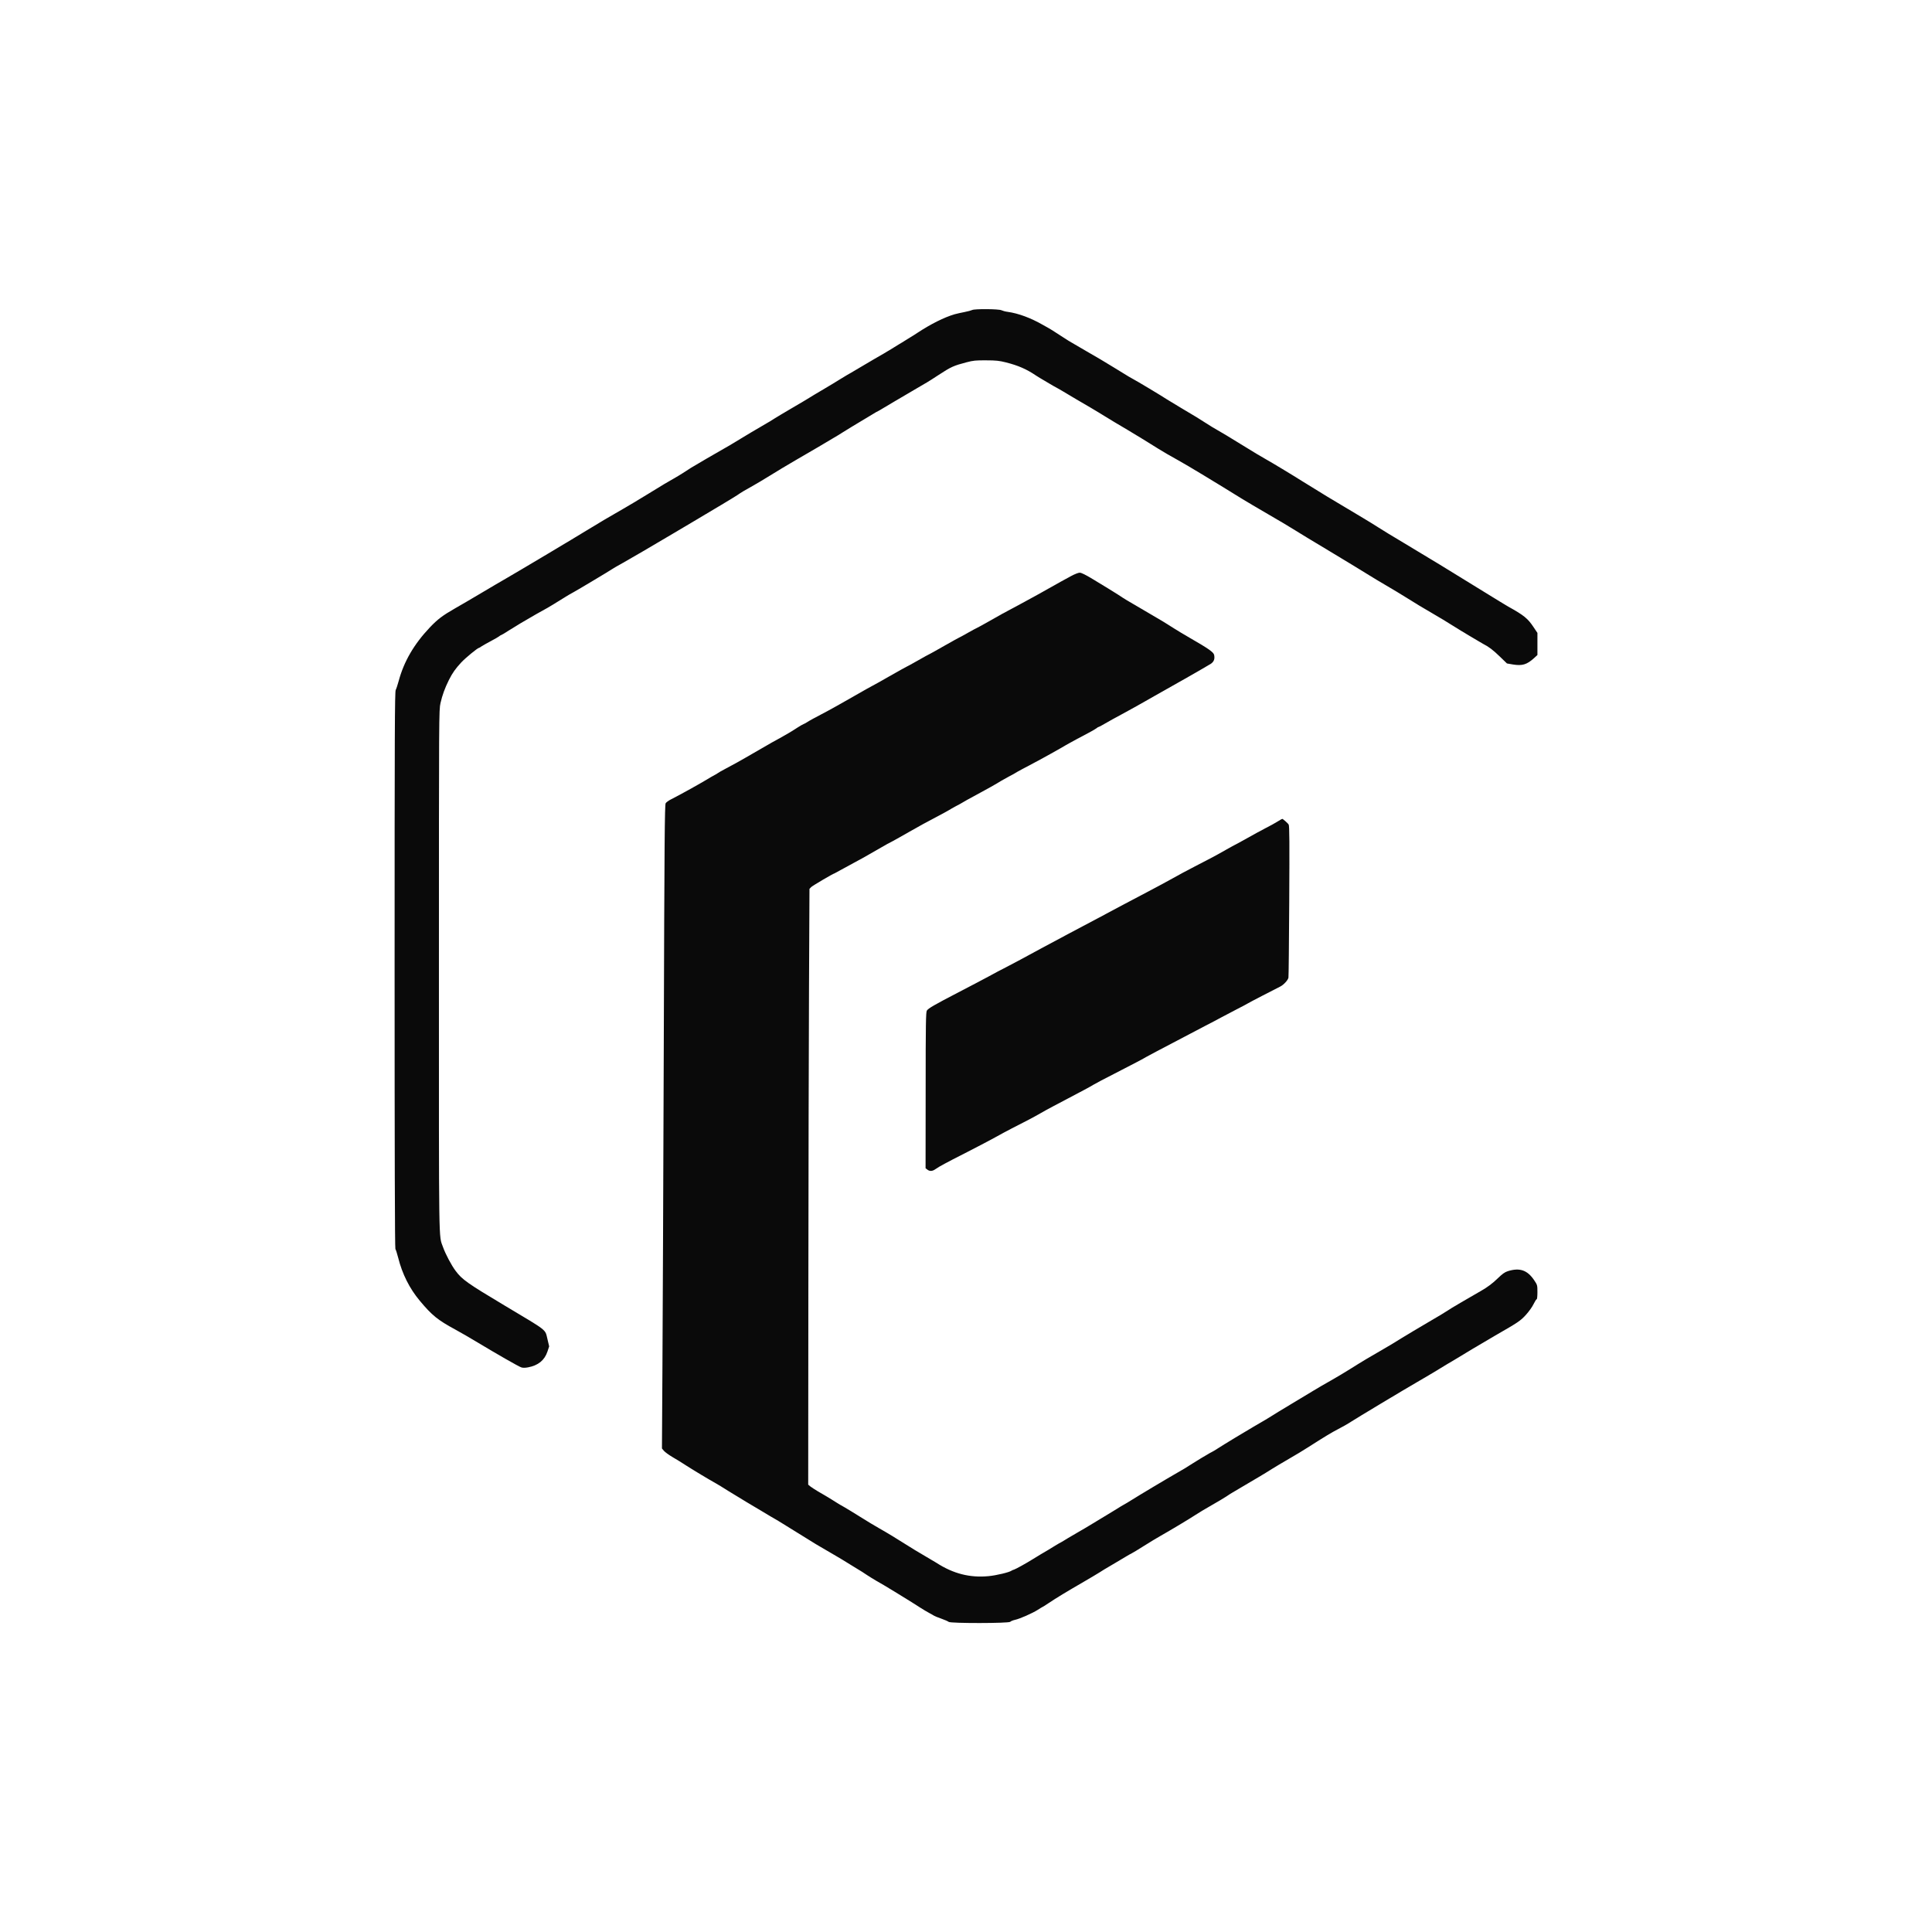
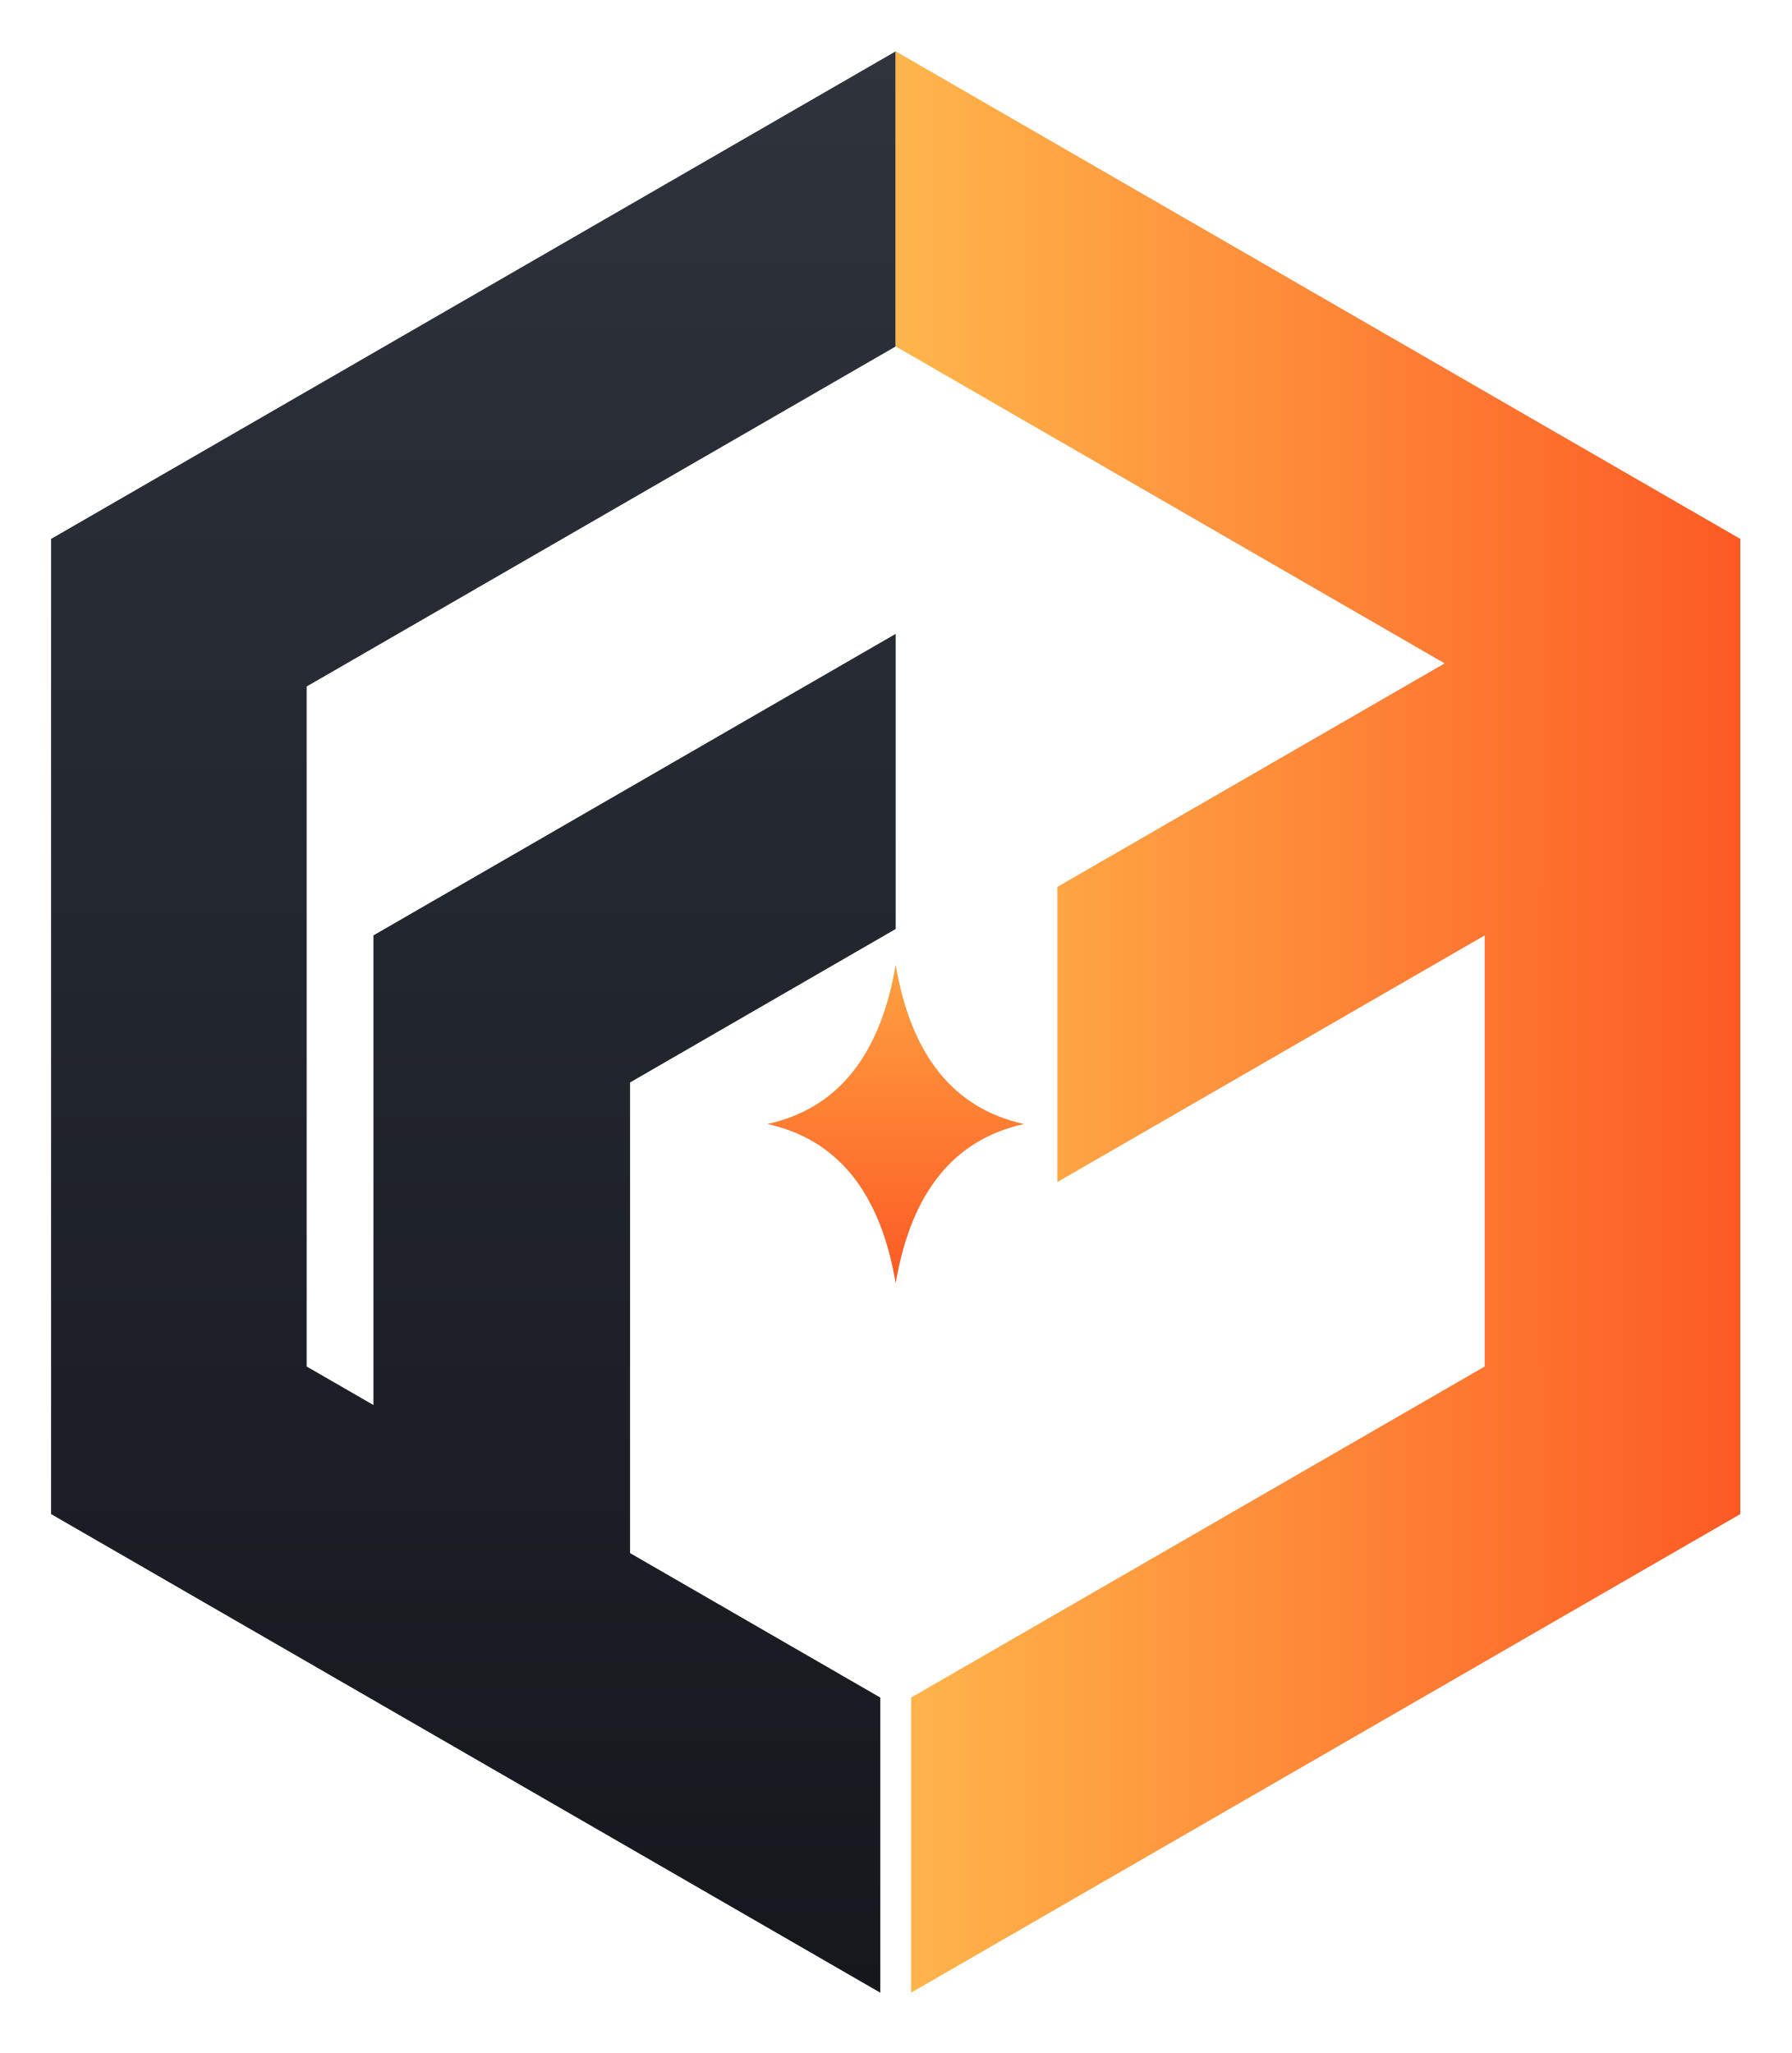
- <svg xmlns="http://www.w3.org/2000/svg" width="610.3" height="610.3" viewBox="73.35 145.35 610.29 610.29" fill="none">
-   <g transform="translate(198,243) scale(0.25)">
-     <g transform="translate(0,1660.012) scale(0.1,-0.1)" fill="#0A0A0A" stroke="none">
-       <path d="M7298 16589 c-10 -5 -52 -17 -94 -25 -42 -8 -100 -21 -129 -29 -130 -38 -300 -123 -470 -235 -33 -22 -76 -49 -95 -60 -19 -11 -48 -29 -65 -40 -16 -11 -46 -29 -65 -40 -19 -11 -48 -29 -65 -40 -16 -11 -46 -29 -65 -40 -19 -11 -42 -24 -50 -30 -8 -5 -67 -39 -130 -75 -63 -37 -151 -88 -195 -115 -44 -27 -93 -56 -110 -65 -16 -8 -73 -42 -125 -74 -52 -33 -144 -88 -203 -123 -60 -35 -121 -71 -135 -80 -15 -10 -43 -27 -62 -38 -19 -11 -51 -30 -71 -43 -20 -12 -97 -57 -170 -100 -74 -43 -165 -98 -204 -122 -38 -25 -77 -48 -85 -52 -36 -19 -387 -228 -440 -262 -13 -9 -53 -32 -87 -51 -104 -58 -384 -222 -438 -255 -27 -18 -76 -49 -107 -69 -31 -20 -83 -51 -115 -69 -92 -52 -114 -65 -327 -196 -110 -68 -253 -153 -316 -189 -126 -71 -327 -190 -460 -272 -149 -92 -815 -489 -1015 -605 -55 -31 -197 -115 -315 -185 -118 -70 -264 -156 -325 -190 -162 -93 -222 -139 -320 -242 -201 -212 -328 -432 -394 -678 -13 -47 -29 -97 -37 -112 -12 -22 -14 -531 -14 -3540 0 -2271 3 -3517 10 -3524 5 -5 21 -54 35 -109 51 -205 144 -390 272 -543 156 -187 226 -244 453 -367 69 -37 197 -112 285 -165 222 -134 511 -300 545 -311 19 -7 47 -7 86 0 128 24 208 89 245 199 l22 66 -22 93 c-31 127 10 94 -536 420 -475 284 -543 332 -624 441 -54 72 -128 212 -160 302 -55 156 -51 -78 -51 3493 0 3275 0 3288 20 3380 23 100 53 184 106 291 45 90 83 143 156 222 54 58 208 184 224 184 3 0 18 8 32 19 15 10 68 40 117 66 50 26 97 54 106 61 8 8 19 14 22 14 4 0 49 26 99 59 51 32 120 74 153 94 120 71 305 177 309 177 4 0 180 106 256 155 25 16 70 42 100 58 67 37 445 263 480 287 14 10 81 49 150 87 116 65 322 186 650 380 74 44 184 109 243 144 233 138 517 308 544 327 55 38 109 70 193 116 47 26 146 85 220 131 74 47 225 137 335 201 110 63 238 138 285 166 47 28 123 73 170 101 47 27 108 64 135 82 42 27 144 89 383 232 20 13 48 29 62 35 14 7 36 20 50 29 14 9 88 53 165 98 77 45 147 86 155 91 8 5 60 35 114 67 55 32 116 67 135 79 20 11 83 52 141 90 161 105 191 119 355 162 87 23 119 26 250 25 126 0 166 -5 250 -26 154 -39 260 -85 381 -167 23 -15 72 -45 109 -66 37 -22 83 -49 103 -61 21 -12 51 -29 67 -37 17 -9 42 -24 57 -33 15 -10 93 -56 173 -103 81 -47 163 -95 183 -107 20 -13 64 -39 97 -58 33 -20 67 -40 75 -46 33 -21 200 -122 290 -174 52 -31 138 -83 190 -115 52 -33 140 -87 195 -121 55 -33 107 -64 115 -69 8 -5 74 -42 145 -82 113 -62 484 -287 800 -483 55 -34 204 -122 330 -195 127 -73 271 -159 320 -190 50 -32 261 -160 470 -285 209 -126 427 -258 485 -295 58 -36 159 -97 225 -135 66 -38 185 -110 265 -160 80 -51 217 -134 305 -184 88 -51 210 -124 270 -163 61 -38 153 -95 205 -125 52 -31 109 -64 125 -74 17 -11 41 -25 55 -32 64 -32 122 -76 205 -157 l90 -87 76 -13 c118 -19 175 -2 268 82 l41 38 0 139 0 140 -49 73 c-72 109 -122 150 -319 259 -23 13 -158 95 -300 183 -491 303 -664 409 -1022 623 -135 80 -281 169 -325 198 -44 28 -129 81 -190 117 -403 239 -544 325 -770 466 -123 78 -389 238 -447 270 -49 27 -177 103 -328 197 -115 72 -255 156 -359 215 -14 8 -51 31 -81 51 -78 51 -134 85 -310 189 -85 51 -166 100 -180 109 -58 39 -396 242 -435 261 -22 11 -29 15 -242 146 -81 51 -237 143 -346 205 -109 63 -208 121 -221 129 -12 8 -44 29 -70 45 -27 17 -76 48 -110 71 -34 22 -69 43 -77 47 -8 4 -36 20 -64 36 -155 89 -312 148 -450 167 -27 3 -62 13 -77 20 -33 17 -343 19 -370 3z" />
-       <path d="M8545 13226 c-44 -23 -102 -55 -130 -71 -264 -149 -363 -204 -505 -280 -243 -130 -253 -135 -408 -224 -79 -44 -145 -81 -148 -81 -3 0 -52 -27 -111 -60 -58 -33 -107 -60 -110 -60 -2 0 -87 -47 -189 -105 -101 -58 -186 -105 -188 -105 -3 0 -68 -36 -145 -80 -78 -44 -143 -80 -146 -80 -2 0 -99 -54 -215 -120 -115 -66 -212 -120 -214 -120 -3 0 -107 -59 -233 -131 -125 -72 -268 -152 -318 -179 -175 -92 -250 -133 -275 -150 -14 -9 -33 -20 -43 -23 -10 -4 -42 -22 -70 -40 -76 -50 -154 -96 -227 -136 -36 -19 -81 -44 -102 -56 -34 -19 -306 -176 -338 -195 -46 -28 -167 -94 -245 -135 -49 -26 -97 -53 -105 -60 -8 -6 -22 -15 -30 -18 -8 -4 -32 -17 -52 -29 -107 -67 -392 -225 -511 -285 -26 -13 -54 -34 -62 -46 -12 -19 -16 -443 -24 -3082 -6 -1683 -13 -3512 -17 -4065 l-6 -1006 25 -30 c15 -17 63 -52 109 -79 46 -26 126 -76 178 -110 82 -53 292 -179 370 -222 14 -7 86 -51 160 -98 74 -46 178 -109 230 -140 52 -31 147 -87 210 -125 63 -39 124 -74 135 -80 11 -5 81 -48 155 -94 121 -76 283 -176 373 -231 52 -31 234 -138 270 -158 18 -10 44 -25 59 -35 15 -9 74 -45 130 -80 136 -83 135 -82 188 -118 25 -17 76 -48 113 -70 38 -21 84 -48 102 -59 111 -67 168 -101 230 -140 39 -24 90 -56 115 -71 25 -15 74 -46 110 -70 36 -23 87 -54 114 -68 27 -14 54 -30 60 -34 6 -5 47 -22 91 -37 44 -16 87 -34 96 -42 24 -20 761 -19 778 1 7 8 34 19 61 25 60 13 217 82 288 127 29 19 54 34 56 34 3 0 39 23 81 51 95 64 231 146 440 267 88 51 180 106 205 122 50 32 48 31 191 115 57 33 123 72 148 88 25 15 55 32 66 37 11 5 81 47 155 94 74 47 169 104 210 127 119 67 369 217 440 264 36 24 126 78 200 120 74 42 160 93 190 113 30 21 64 42 75 48 11 6 70 41 130 77 61 36 153 91 205 121 52 31 127 76 165 101 39 24 135 82 215 128 80 46 187 110 237 143 216 138 306 192 378 229 50 25 138 75 175 100 56 37 660 400 830 498 85 49 207 121 270 160 63 39 153 93 200 120 47 28 148 89 225 136 77 46 210 125 295 174 286 164 316 184 385 260 36 40 80 100 96 135 17 34 34 62 40 62 5 0 9 40 9 89 0 87 -1 91 -39 148 -87 131 -185 165 -336 117 -38 -12 -68 -34 -125 -89 -64 -63 -135 -116 -215 -161 -158 -90 -397 -230 -420 -248 -16 -12 -129 -80 -250 -150 -121 -71 -272 -161 -335 -200 -63 -40 -153 -94 -200 -121 -175 -100 -309 -180 -435 -260 -71 -45 -187 -114 -256 -153 -70 -39 -166 -95 -215 -125 -49 -29 -181 -109 -294 -177 -113 -68 -217 -131 -231 -141 -22 -15 -122 -75 -234 -139 -79 -45 -397 -238 -450 -273 -33 -22 -69 -43 -80 -48 -11 -5 -38 -20 -60 -34 -22 -13 -53 -32 -70 -41 -16 -9 -66 -40 -110 -68 -44 -28 -89 -56 -100 -63 -11 -6 -110 -64 -220 -128 -110 -65 -265 -157 -345 -206 -80 -49 -155 -95 -166 -102 -62 -35 -102 -59 -126 -75 -14 -9 -55 -34 -90 -55 -69 -41 -234 -141 -258 -156 -8 -6 -79 -47 -158 -93 -79 -46 -156 -91 -170 -101 -15 -9 -40 -24 -57 -32 -16 -9 -50 -29 -75 -45 -25 -16 -52 -33 -60 -37 -16 -8 -164 -97 -205 -123 -70 -44 -203 -118 -225 -125 -14 -4 -29 -11 -35 -15 -29 -21 -193 -60 -289 -69 -237 -23 -448 31 -661 169 -13 8 -73 44 -135 80 -62 36 -122 72 -135 80 -47 30 -217 136 -288 179 -69 42 -94 56 -172 101 -81 47 -107 62 -235 142 -74 47 -164 101 -200 122 -36 20 -74 42 -84 49 -11 7 -45 28 -75 47 -62 38 -78 48 -172 102 -35 21 -77 48 -94 61 l-29 24 2 2484 c1 1366 5 3060 8 3764 l6 1280 21 22 c18 18 281 173 294 173 2 0 38 20 81 44 42 24 118 65 167 91 99 53 112 60 277 155 151 87 169 97 195 109 12 6 116 63 230 129 114 65 246 138 293 161 80 41 206 110 240 132 8 5 29 16 45 25 30 14 71 38 150 84 22 13 78 43 125 68 84 44 257 141 308 174 15 9 59 33 97 54 39 20 75 40 80 44 12 9 118 66 240 130 78 40 352 193 395 220 8 5 31 18 50 28 19 10 62 34 95 52 33 18 98 53 145 77 47 25 92 51 101 59 8 8 19 14 23 14 4 0 38 17 74 39 64 37 145 82 222 123 19 10 53 29 75 41 22 13 69 39 105 58 36 20 85 48 110 62 25 15 83 48 130 74 165 91 666 377 702 401 40 26 54 62 43 113 -8 35 -69 78 -305 214 -74 42 -164 97 -200 120 -101 65 -150 95 -365 220 -249 145 -254 148 -343 207 -40 26 -98 62 -130 81 -31 19 -117 71 -191 116 -93 56 -143 81 -165 81 -17 0 -67 -20 -111 -44z" />
-       <path d="M11200 10152 c-8 -4 -33 -19 -55 -33 -22 -14 -83 -48 -135 -74 -52 -27 -161 -86 -242 -132 -82 -46 -150 -83 -152 -83 -2 0 -48 -25 -102 -56 -133 -76 -208 -116 -409 -219 -93 -48 -215 -113 -270 -145 -55 -31 -201 -110 -325 -175 -124 -65 -254 -133 -290 -153 -112 -60 -496 -265 -700 -372 -107 -57 -267 -142 -355 -190 -246 -134 -303 -164 -431 -231 -66 -33 -171 -89 -234 -124 -63 -34 -232 -123 -375 -197 -310 -161 -380 -202 -400 -231 -12 -20 -15 -161 -15 -1007 l-1 -985 22 -17 c29 -24 65 -22 102 5 18 12 41 27 52 33 11 6 40 22 65 36 25 14 155 82 290 150 135 69 292 152 350 184 58 33 152 83 210 113 161 81 288 148 360 190 36 21 108 61 160 88 440 232 448 236 510 273 30 18 147 80 260 137 231 118 390 202 405 213 6 4 69 38 140 75 72 37 162 85 200 105 80 43 235 124 415 218 69 35 154 80 190 100 36 19 126 66 200 105 74 38 140 73 145 77 9 7 320 168 406 211 42 21 97 80 103 112 3 12 7 447 10 967 4 740 3 950 -7 967 -9 17 -78 77 -81 72 -1 0 -8 -3 -16 -7z" />
-     </g>
-   </g>
+ <svg xmlns="http://www.w3.org/2000/svg" viewBox="-349 -400 698 800" fill="none">
+   <defs>
+     <linearGradient id="ml" x1="0" y1="-380" x2="0" y2="380" gradientUnits="userSpaceOnUse">
+       <stop stop-color="#2E333C" />
+       <stop offset="1" stop-color="#14171C" />
+     </linearGradient>
+     <linearGradient id="mo" x1="0" y1="0" x2="329" y2="0" gradientUnits="userSpaceOnUse">
+       <stop stop-color="#FFB64B" />
+       <stop offset="1" stop-color="#FC5A24" />
+     </linearGradient>
+     <linearGradient id="ms" x1="0" y1="-24" x2="0" y2="100" gradientUnits="userSpaceOnUse">
+       <stop stop-color="#FFA040" />
+       <stop offset="1" stop-color="#FC5A24" />
+     </linearGradient>
+   </defs>
+   <polygon points="0.0,-380.0 -329.1,-190.0 -329.1,190.0 -6.0,376.5 -6.0,261.5 -103.5,205.2 -103.5,21.8 0.0,-38.0 0.0,-153.0 -203.5,-35.5 -203.5,147.5 -229.5,132.5 -229.5,-132.5 0.0,-265.0" fill="url(#ml)" />
+   <polygon points="0.0,-380.0 329.1,-190.0 329.1,190.0 6.0,376.5 6.0,261.5 229.5,132.5 229.5,-35.5 63.0,60.6 63.0,-54.4 213.9,-141.5 0.0,-265.0" fill="url(#mo)" />
+   <path d="M0 -24Q9 29 50 38Q9 47 0 100Q-9 47 -50 38Q-9 29 0 -24Z" fill="url(#ms)" />
</svg>
